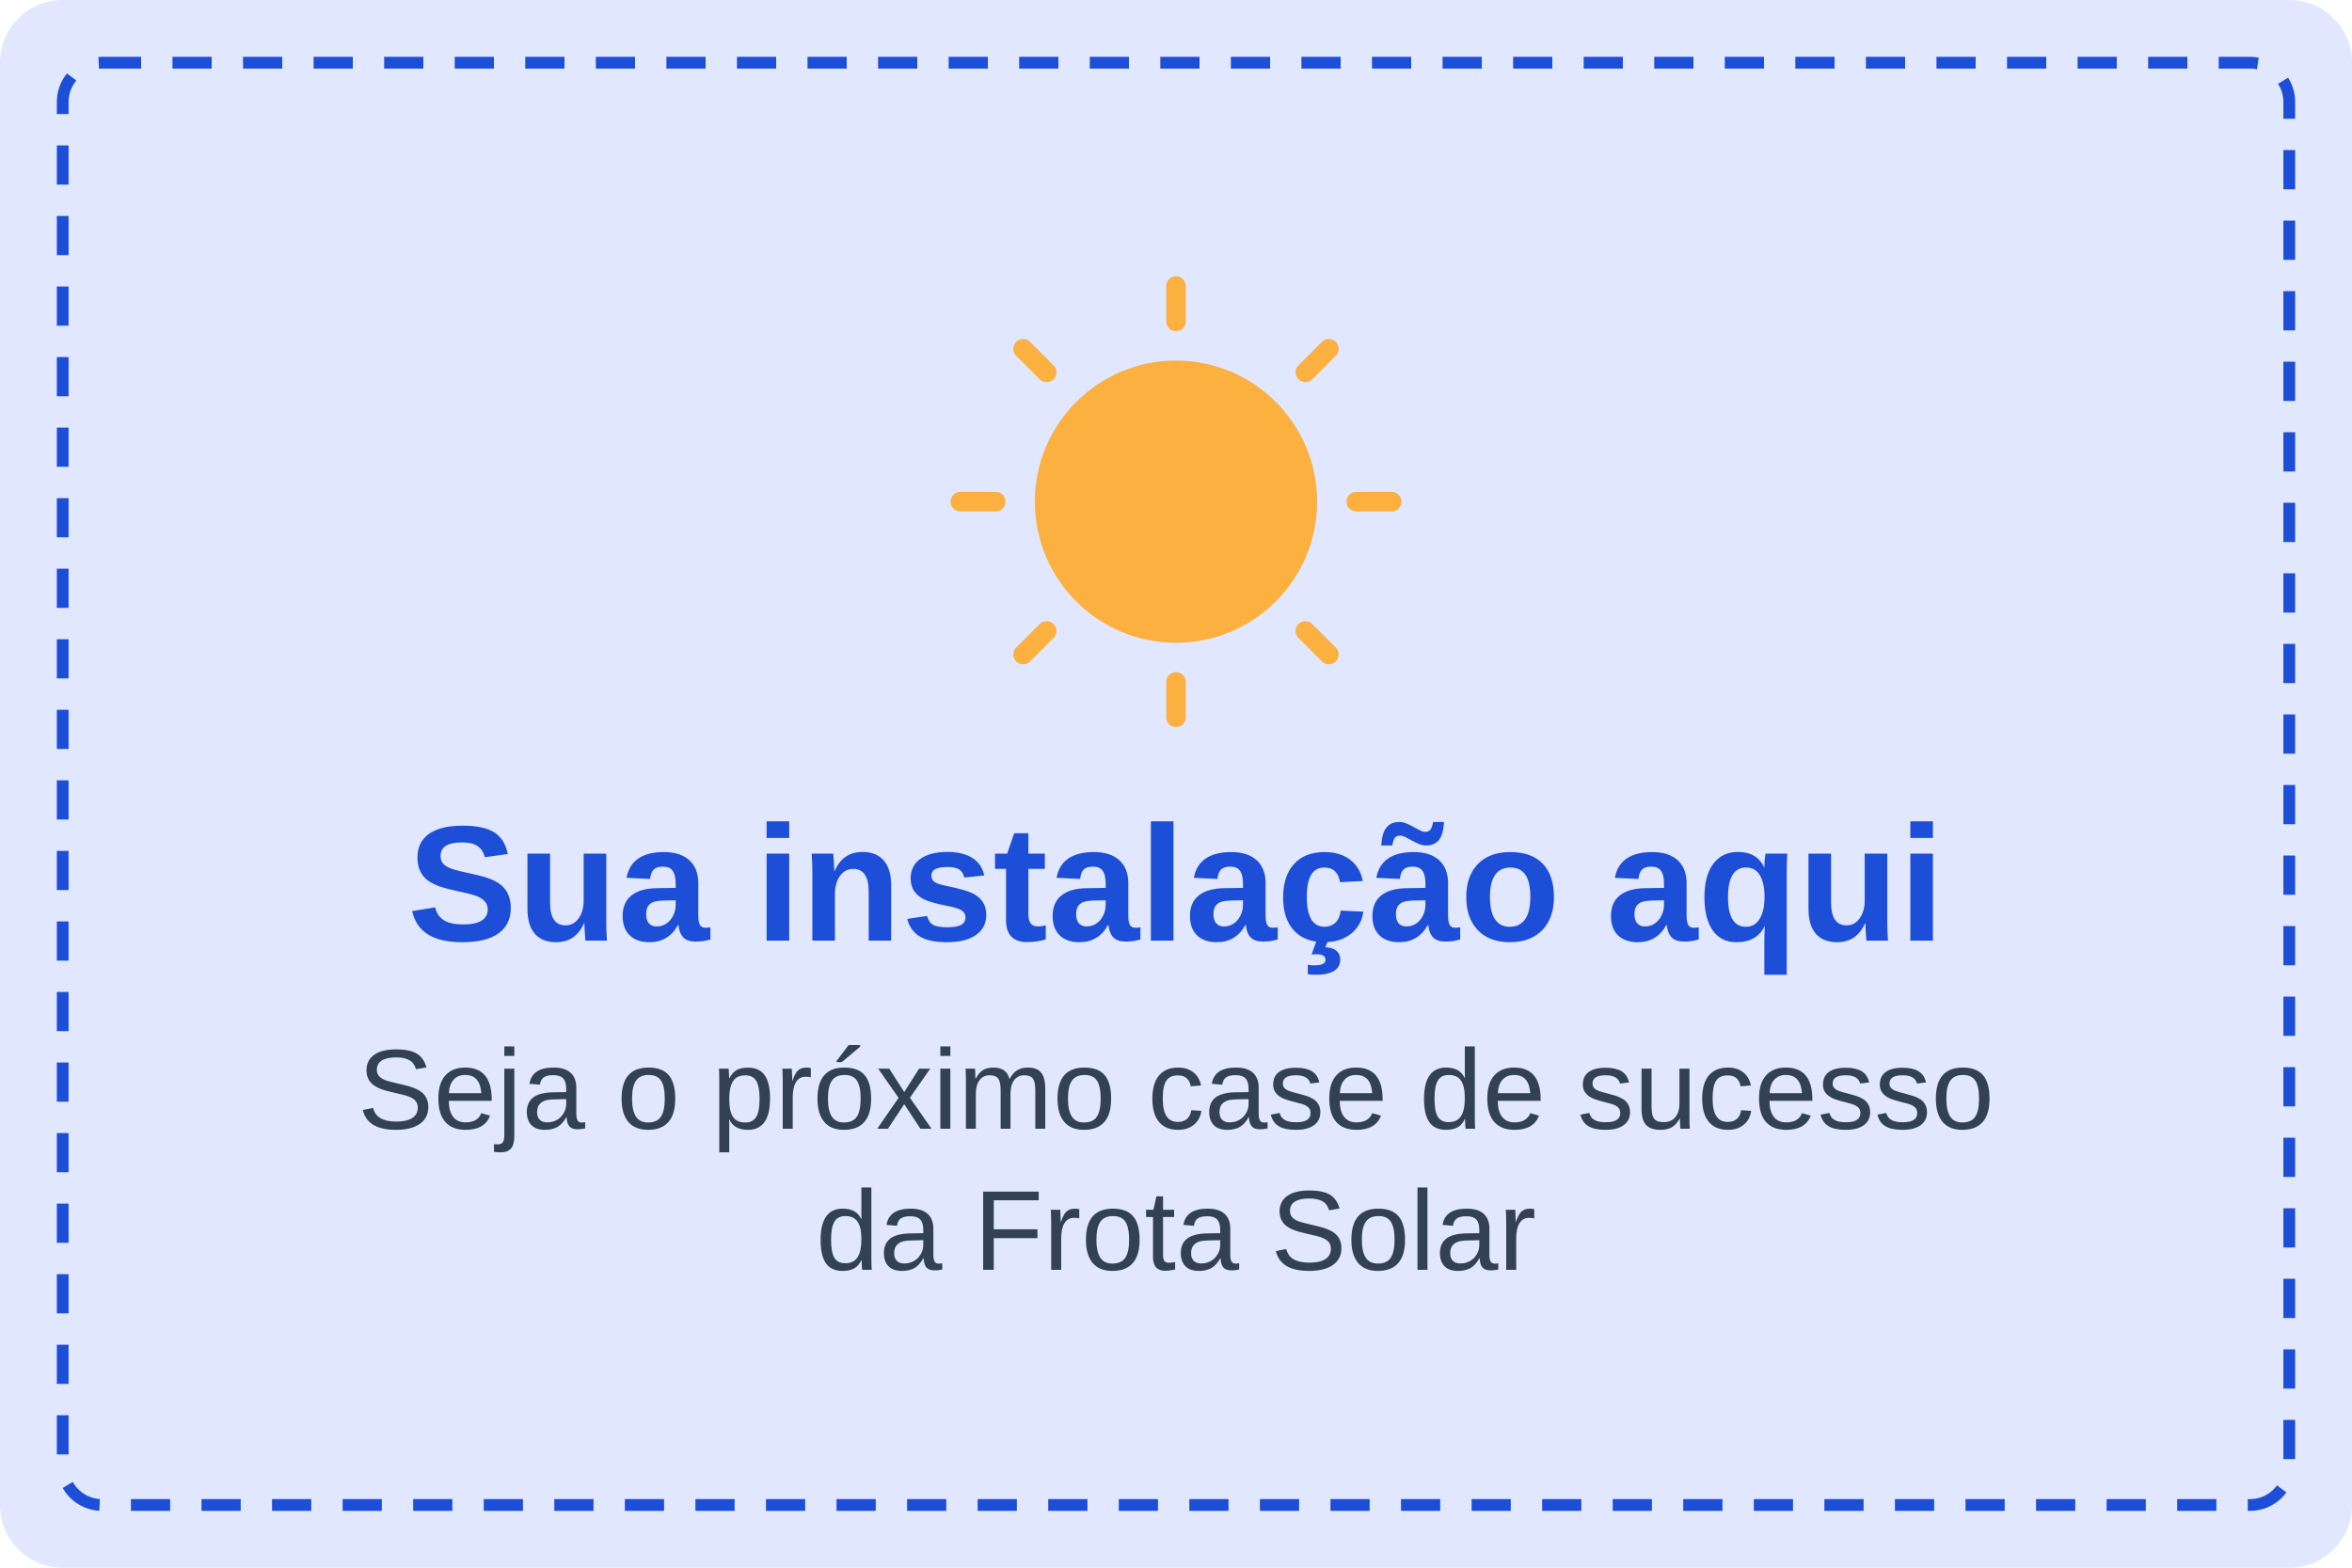
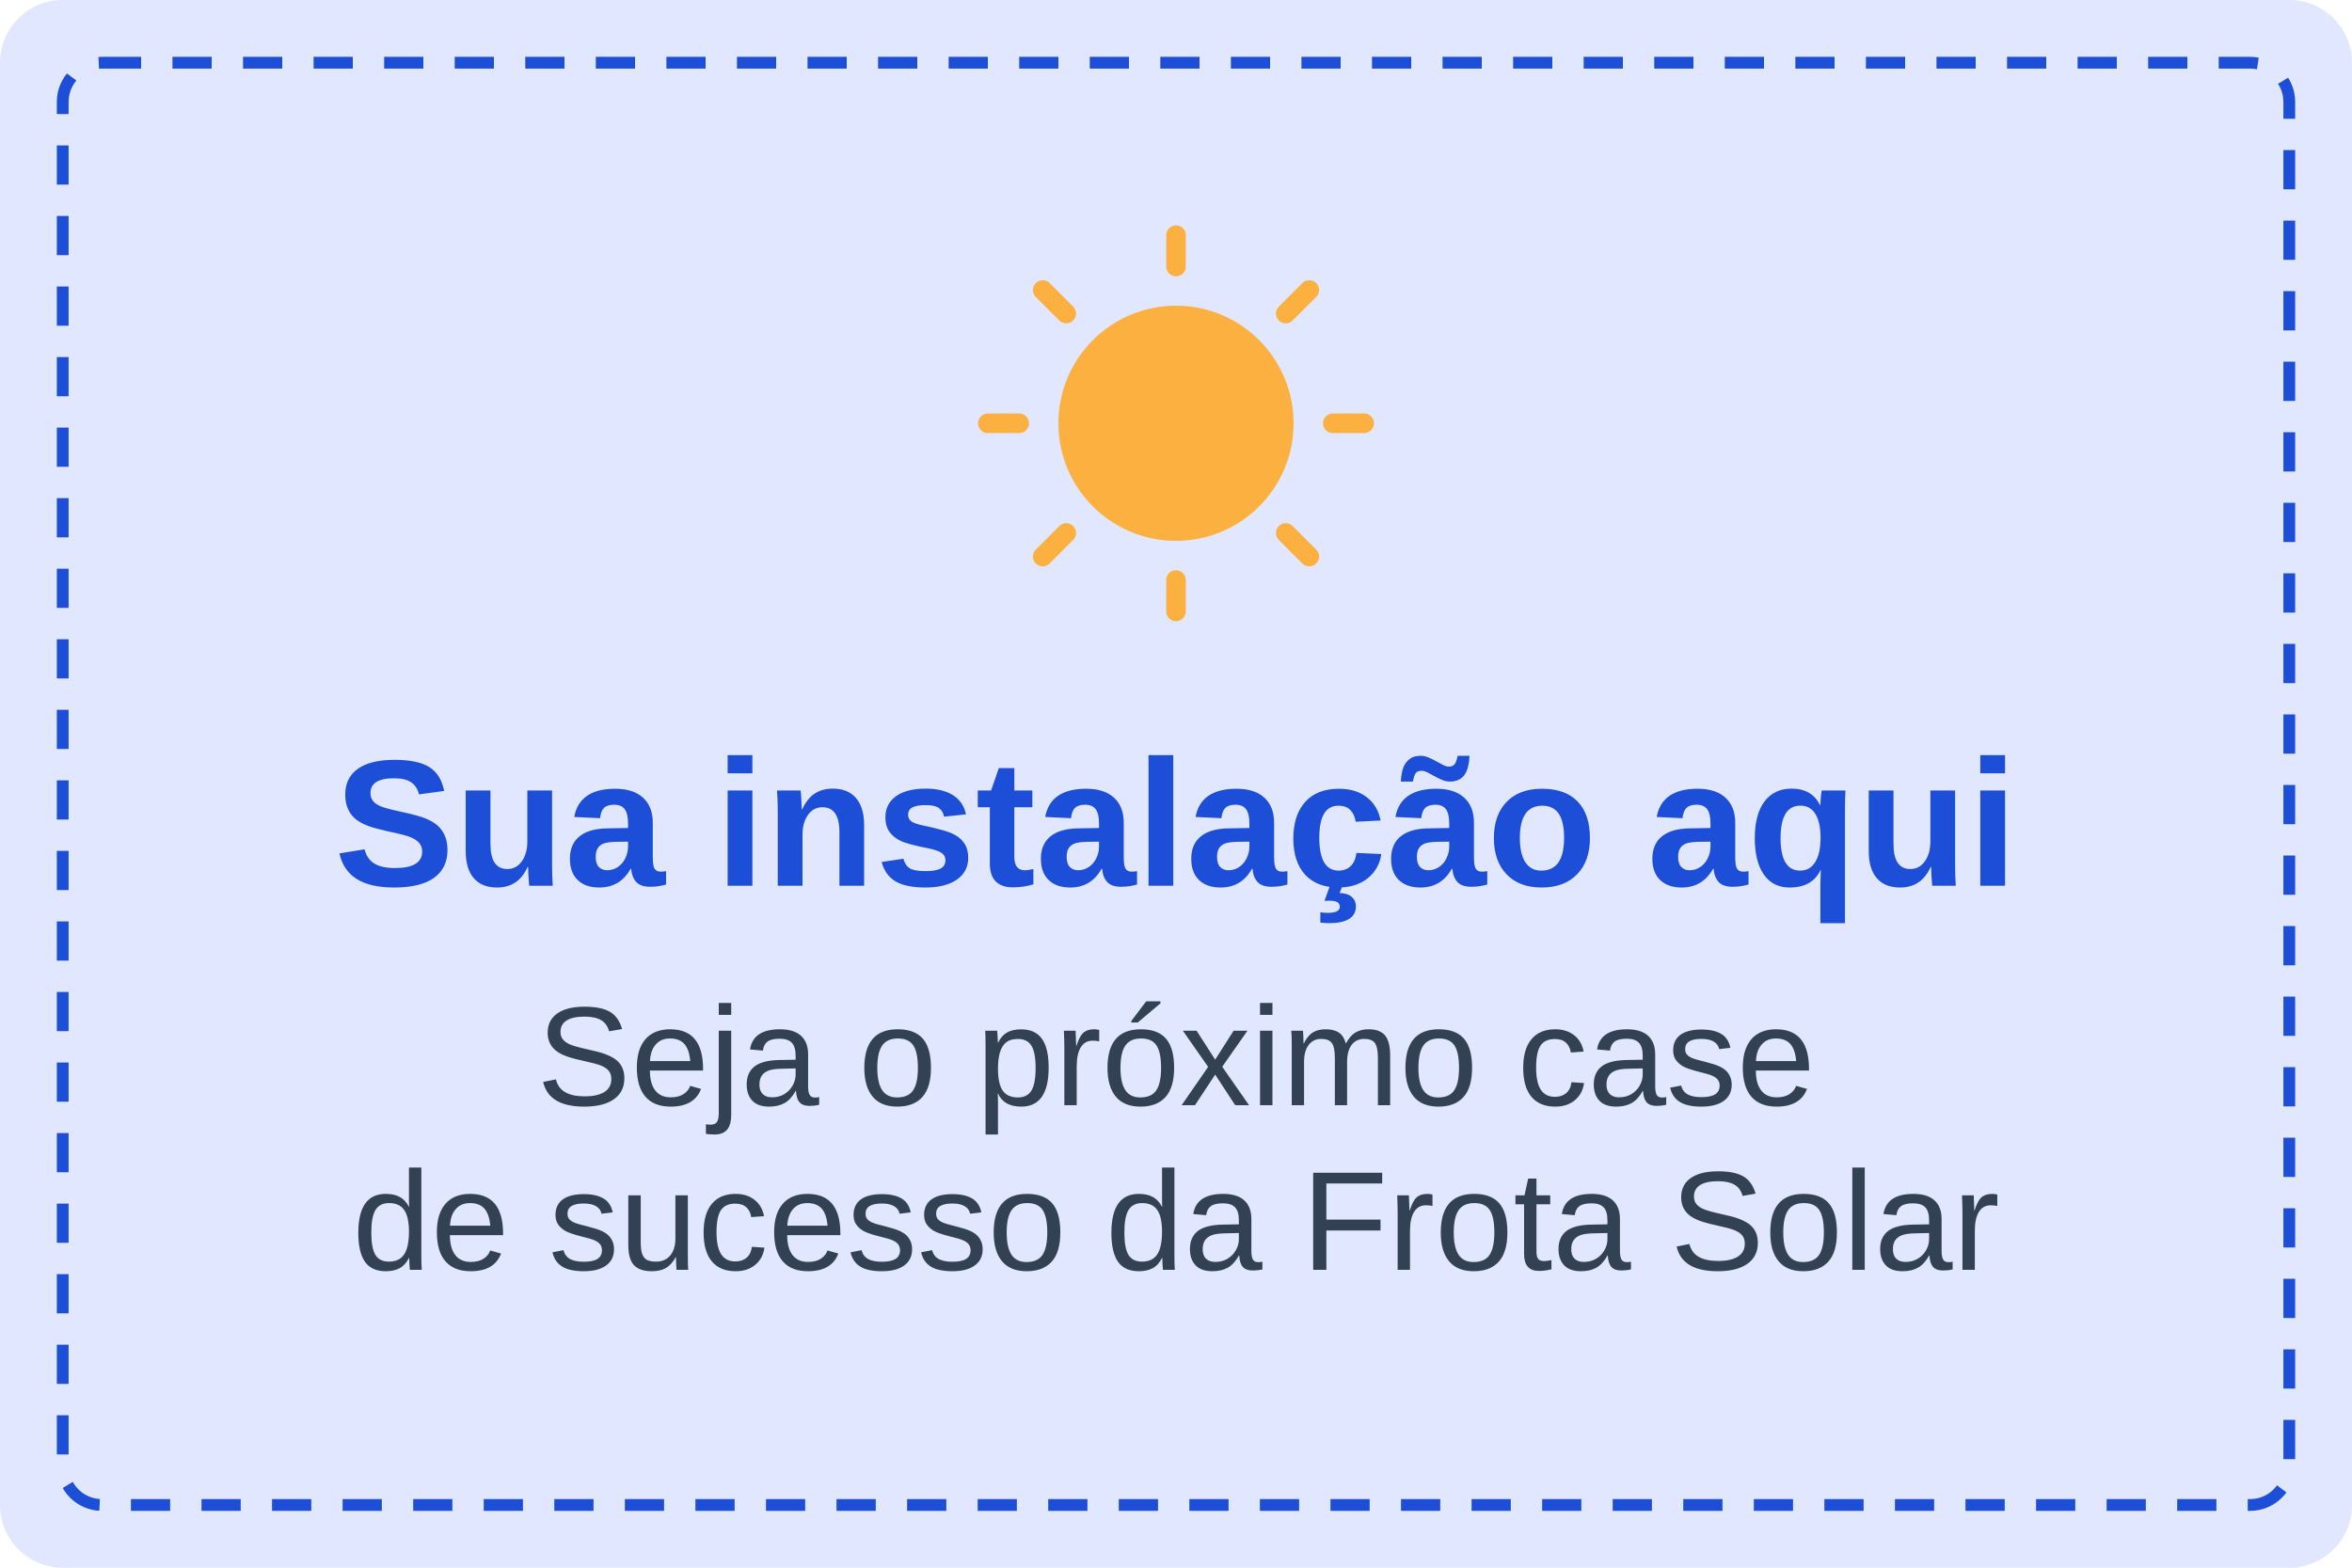
<svg xmlns="http://www.w3.org/2000/svg" width="600" height="400" viewBox="0 0 600 400" role="img" aria-labelledby="ctaTitle ctaDesc">
  <rect width="600" height="400" rx="16" fill="#E0E7FF" />
  <rect x="16" y="16" width="568" height="368" rx="10" fill="none" stroke="#1d4ed8" stroke-width="3" stroke-dasharray="10 8" />
-   <g transform="translate(300,128)">
-     <circle cx="0" cy="0" r="36" fill="#fcb040" />
+   <g transform="translate(300,108)">
+     <circle cx="0" cy="0" r="30" fill="#fcb040" />
    <g stroke="#fcb040" stroke-width="5" stroke-linecap="round">
-       <line x1="0" y1="-55" x2="0" y2="-46" />
-       <line x1="0" y1="46" x2="0" y2="55" />
-       <line x1="-55" y1="0" x2="-46" y2="0" />
-       <line x1="46" y1="0" x2="55" y2="0" />
-       <line x1="-39" y1="-39" x2="-33" y2="-33" />
-       <line x1="33" y1="33" x2="39" y2="39" />
-       <line x1="-39" y1="39" x2="-33" y2="33" />
-       <line x1="33" y1="-33" x2="39" y2="-39" />
+       <line x1="0" y1="-48" x2="0" y2="-40" />
+       <line x1="0" y1="40" x2="0" y2="48" />
+       <line x1="-48" y1="0" x2="-40" y2="0" />
+       <line x1="40" y1="0" x2="48" y2="0" />
+       <line x1="-34" y1="-34" x2="-28" y2="-28" />
+       <line x1="28" y1="28" x2="34" y2="34" />
+       <line x1="-34" y1="34" x2="-28" y2="28" />
+       <line x1="28" y1="-28" x2="34" y2="-34" />
    </g>
  </g>
-   <text x="300" y="240" text-anchor="middle" font-family="Arial, sans-serif" font-size="42" font-weight="700" fill="#1d4ed8">Sua instalação aqui</text>
-   <text x="300" y="288" text-anchor="middle" font-family="Arial, sans-serif" font-size="29" fill="#334155">Seja o próximo case de sucesso</text>
-   <text x="300" y="324" text-anchor="middle" font-family="Arial, sans-serif" font-size="29" fill="#334155">da Frota Solar</text>
+   <text x="300" y="226" text-anchor="middle" font-family="Arial, sans-serif" font-size="46" font-weight="700" fill="#1d4ed8">Sua instalação aqui</text>
+   <text x="300" y="282" text-anchor="middle" font-family="Arial, sans-serif" font-size="36" fill="#334155">Seja o próximo case</text>
+   <text x="300" y="324" text-anchor="middle" font-family="Arial, sans-serif" font-size="36" fill="#334155">de sucesso da Frota Solar</text>
</svg>
